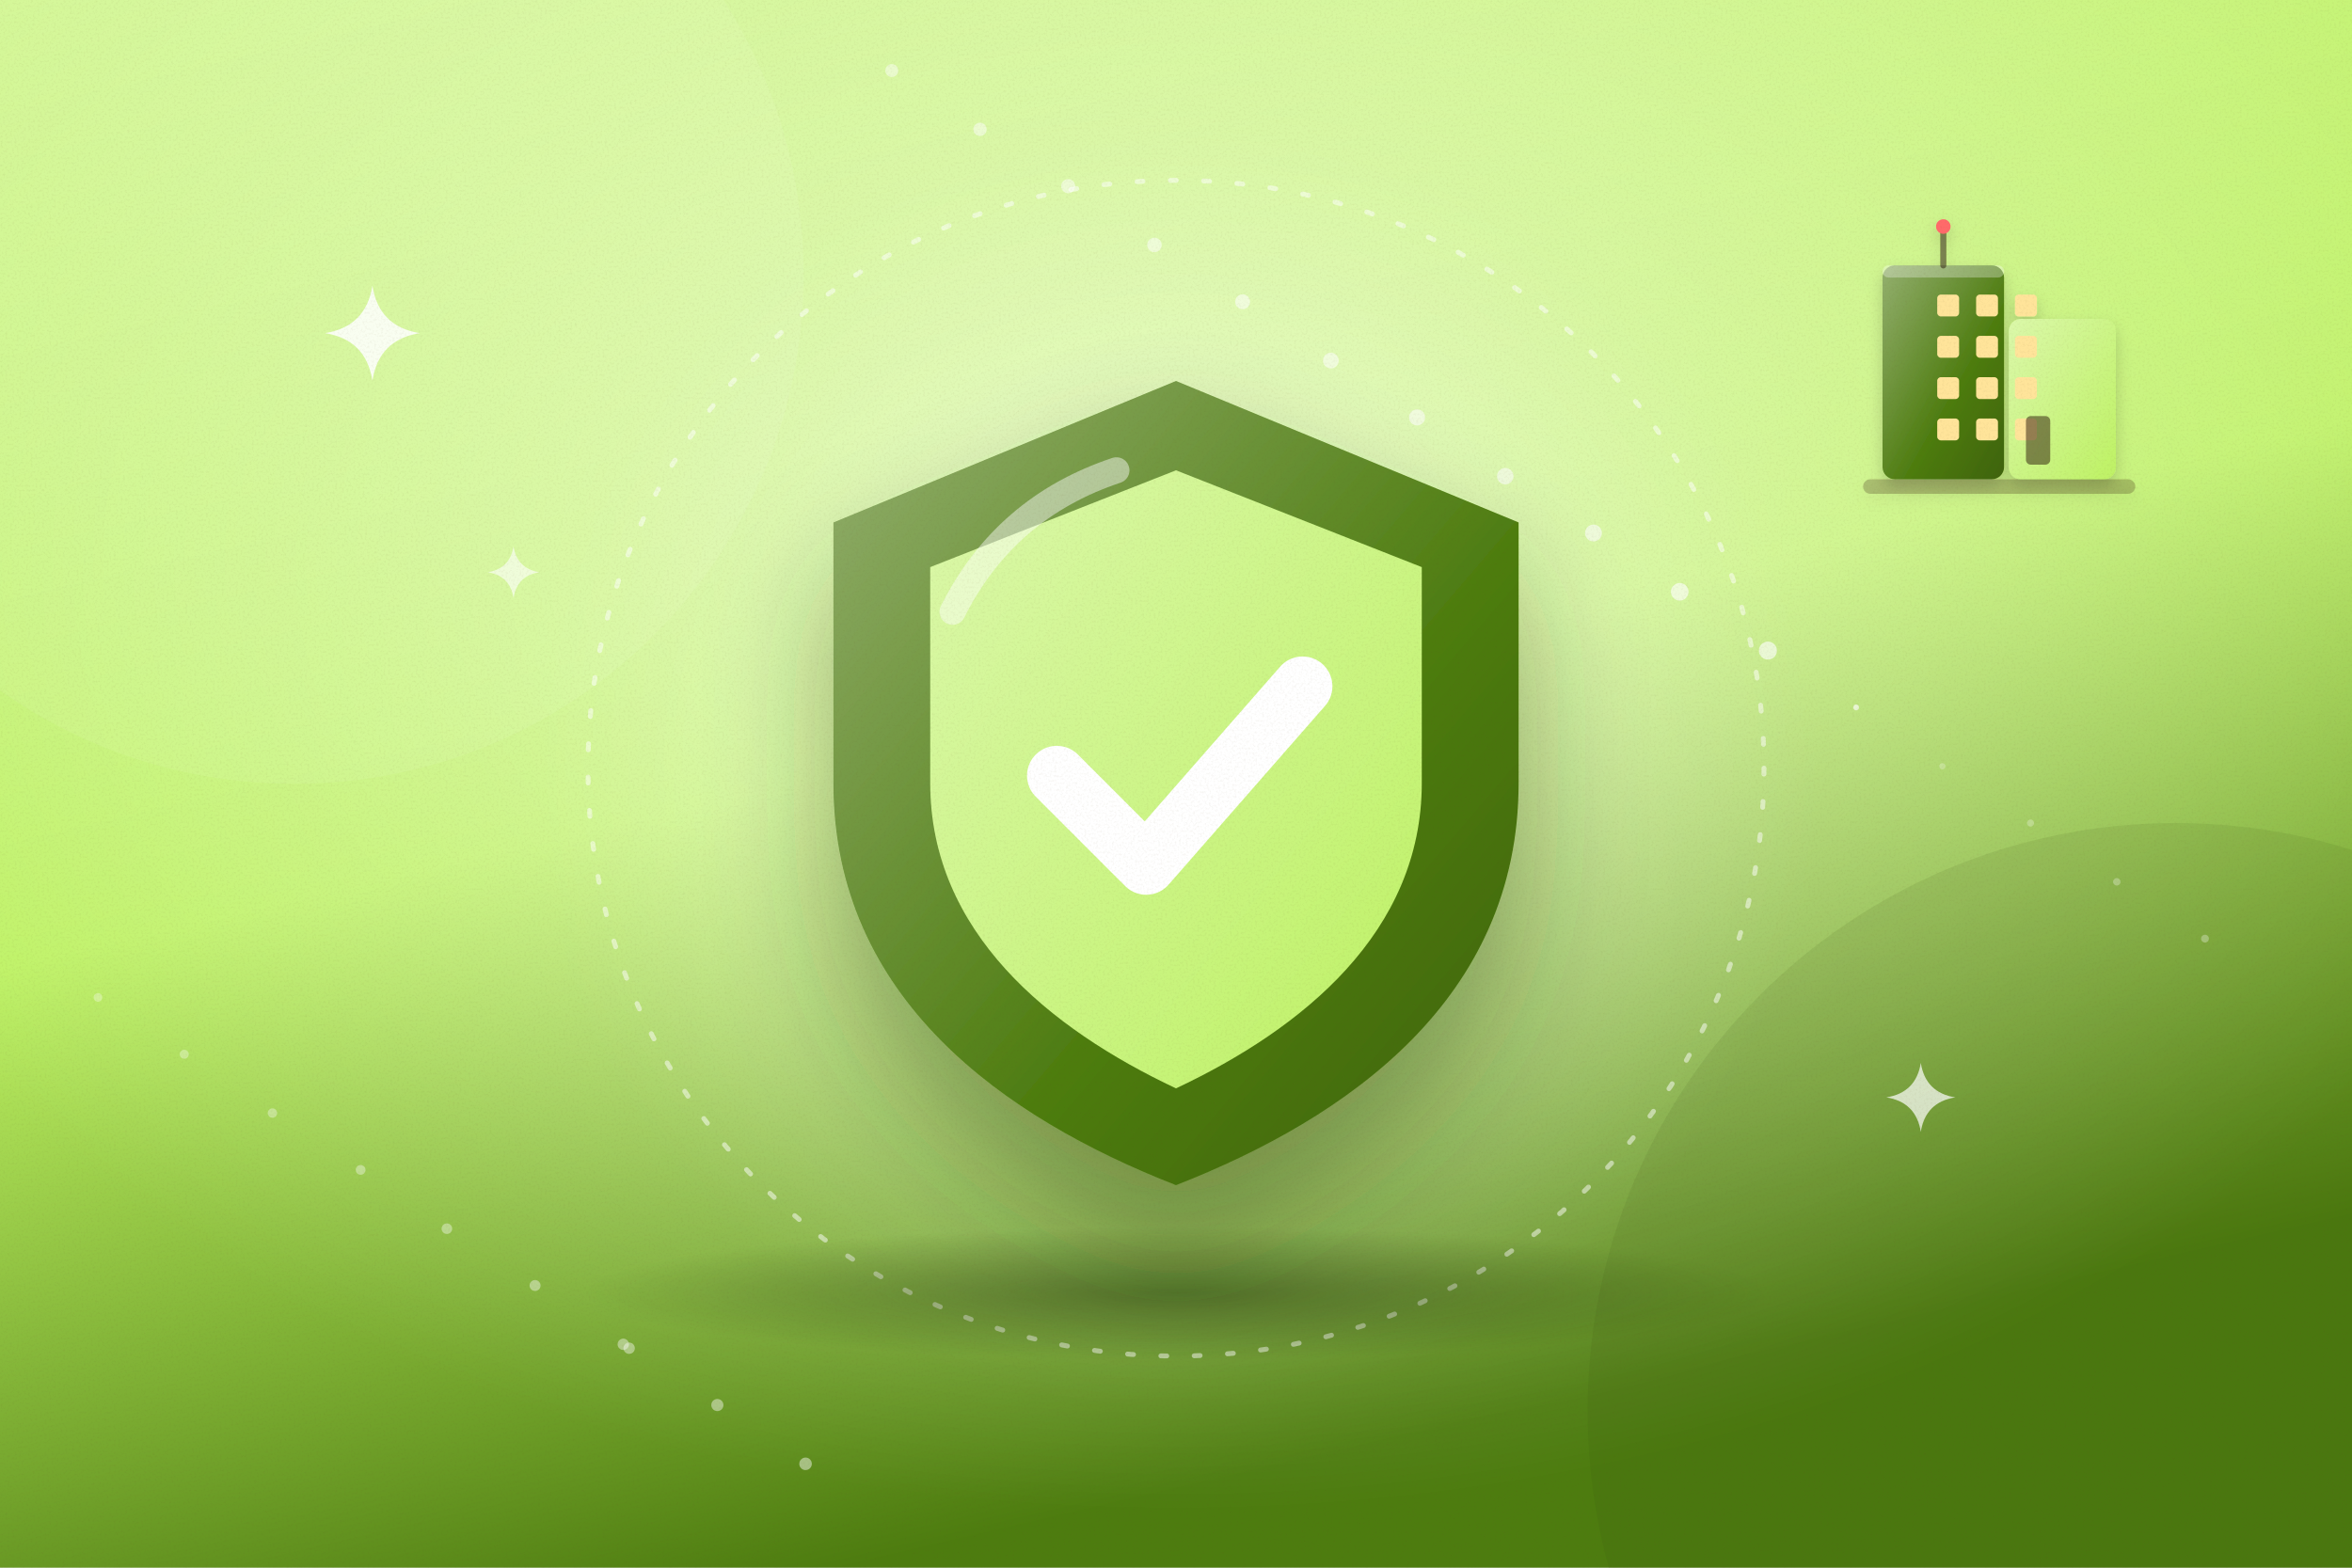
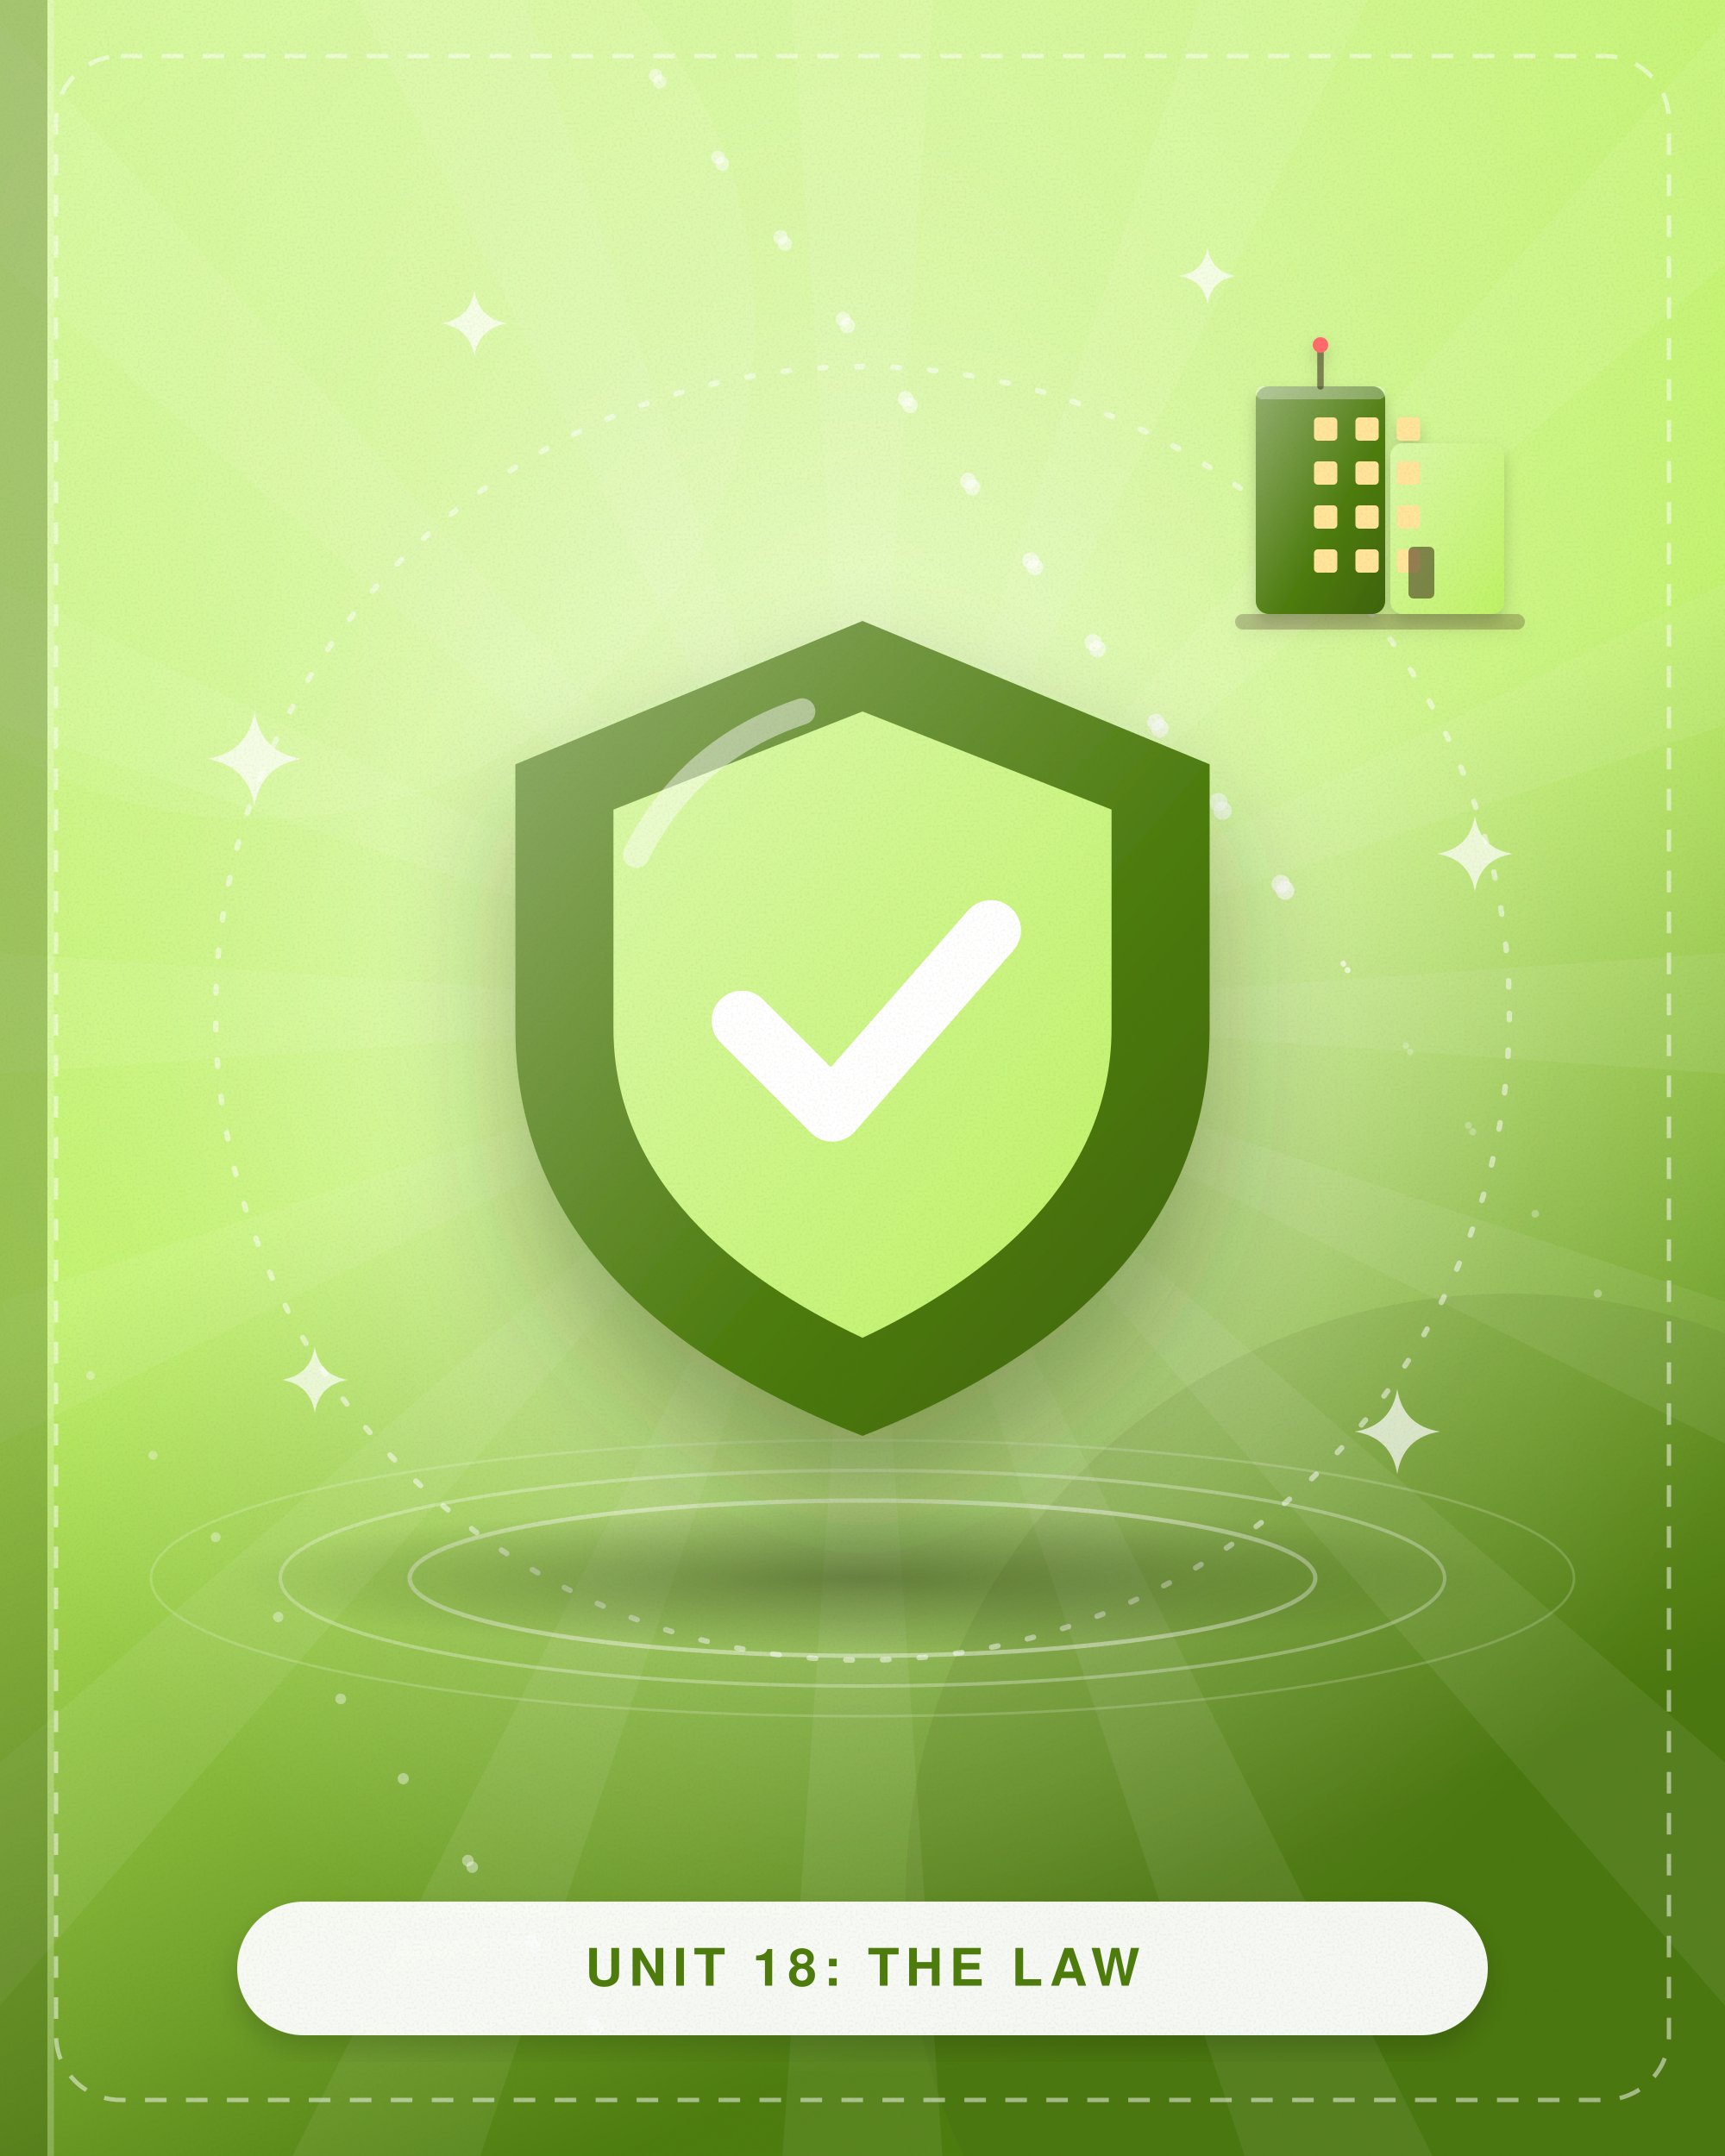
- <svg xmlns="http://www.w3.org/2000/svg" viewBox="0 0 1200 800" width="1200" height="800">
+ <svg xmlns="http://www.w3.org/2000/svg" viewBox="0 0 800 1000" width="800" height="1000">
  <defs>
    <linearGradient id="bg" x1="0" y1="0" x2="0.35" y2="1">
      <stop offset="0" stop-color="#d2f693" />
      <stop offset="0.55" stop-color="#BEF264" />
      <stop offset="1" stop-color="#4D7C0F" />
    </linearGradient>
    <radialGradient id="glow" cx="0.5" cy="0.36" r="0.6">
      <stop offset="0" stop-color="#FFFFFF" stop-opacity="0.55" />
      <stop offset="1" stop-color="#FFFFFF" stop-opacity="0" />
    </radialGradient>
    <radialGradient id="halo" cx="0.5" cy="0.5" r="0.5">
      <stop offset="0" stop-color="#FFFFFF" stop-opacity="0.28" />
      <stop offset="1" stop-color="#FFFFFF" stop-opacity="0" />
    </radialGradient>
    <radialGradient id="ground" cx="0.5" cy="0.5" r="0.5">
      <stop offset="0" stop-color="#1f3206" stop-opacity="0.45" />
      <stop offset="1" stop-color="#1f3206" stop-opacity="0" />
    </radialGradient>
    <linearGradient id="gA" x1="0" y1="0" x2="1" y2="1">
      <stop offset="0" stop-color="#94b06f" />
      <stop offset="0.6" stop-color="#4D7C0F" />
      <stop offset="1" stop-color="#3e630c" />
    </linearGradient>
    <linearGradient id="gB" x1="0" y1="0" x2="1" y2="1">
      <stop offset="0" stop-color="#dbf8aa" />
      <stop offset="1" stop-color="#BEF264" />
    </linearGradient>
    <radialGradient id="gS" cx="0.34" cy="0.3" r="0.85">
      <stop offset="0" stop-color="#b8cb9f" />
      <stop offset="0.55" stop-color="#4D7C0F" />
      <stop offset="1" stop-color="#34540a" />
    </radialGradient>
    <radialGradient id="gS2" cx="0.34" cy="0.3" r="0.85">
      <stop offset="0" stop-color="#e5fac1" />
      <stop offset="0.6" stop-color="#BEF264" />
      <stop offset="1" stop-color="#98c250" />
    </radialGradient>
    <linearGradient id="gP" x1="0" y1="0" x2="0" y2="1">
      <stop offset="0" stop-color="#FFFDF6" />
      <stop offset="1" stop-color="#F2E4C8" />
    </linearGradient>
    <filter id="drop" x="-40%" y="-40%" width="180%" height="190%">
      <feDropShadow dx="0" dy="18" stdDeviation="16" flood-color="#233807" flood-opacity="0.38" />
    </filter>
    <filter id="soft" x="-20%" y="-20%" width="140%" height="140%">
      <feDropShadow dx="0" dy="6" stdDeviation="6" flood-color="#000000" flood-opacity="0.18" />
    </filter>
    <filter id="speck" x="0" y="0" width="100%" height="100%">
      <feTurbulence type="fractalNoise" baseFrequency="0.85" numOctaves="3" seed="7" stitchTiles="stitch" />
      <feColorMatrix type="matrix" values="0 0 0 0 0.12  0 0 0 0 0.07  0 0 0 0 0.02  0 0 0 0.9 -0.42" />
    </filter>
    <clipPath id="front">
      <rect x="-240" y="0" width="480" height="240" />
    </clipPath>
  </defs>
-   <rect width="1200" height="800" fill="url(#bg)" />
-   <rect width="1200" height="800" fill="url(#glow)" />
-   <circle cx="150" cy="140" r="260" fill="#FFFFFF" opacity="0.07" />
-   <circle cx="1110" cy="720" r="300" fill="#2e4a09" opacity="0.10" />
-   <circle cx="321" cy="688" r="2.9" fill="#FFFFFF" opacity="0.41" />
-   <circle cx="366" cy="717" r="3.1" fill="#FFFFFF" opacity="0.43" />
-   <circle cx="411" cy="747" r="3.2" fill="#FFFFFF" opacity="0.45" />
-   <circle cx="455" cy="36" r="3.3" fill="#FFFFFF" opacity="0.46" />
-   <circle cx="500" cy="66" r="3.4" fill="#FFFFFF" opacity="0.48" />
-   <circle cx="545" cy="95" r="3.6" fill="#FFFFFF" opacity="0.49" />
-   <circle cx="589" cy="125" r="3.7" fill="#FFFFFF" opacity="0.51" />
-   <circle cx="634" cy="154" r="3.8" fill="#FFFFFF" opacity="0.53" />
-   <circle cx="679" cy="184" r="4.0" fill="#FFFFFF" opacity="0.54" />
-   <circle cx="723" cy="213" r="4.1" fill="#FFFFFF" opacity="0.56" />
-   <circle cx="768" cy="243" r="4.2" fill="#FFFFFF" opacity="0.57" />
-   <circle cx="813" cy="272" r="4.3" fill="#FFFFFF" opacity="0.59" />
-   <circle cx="857" cy="302" r="4.5" fill="#FFFFFF" opacity="0.61" />
-   <circle cx="902" cy="332" r="4.6" fill="#FFFFFF" opacity="0.62" />
-   <circle cx="947" cy="361" r="1.5" fill="#FFFFFF" opacity="0.64" />
-   <circle cx="991" cy="391" r="1.6" fill="#FFFFFF" opacity="0.25" />
-   <circle cx="1036" cy="420" r="1.8" fill="#FFFFFF" opacity="0.27" />
-   <circle cx="1080" cy="450" r="1.9" fill="#FFFFFF" opacity="0.29" />
-   <circle cx="1125" cy="479" r="2.0" fill="#FFFFFF" opacity="0.30" />
-   <circle cx="50" cy="509" r="2.2" fill="#FFFFFF" opacity="0.32" />
-   <circle cx="94" cy="538" r="2.3" fill="#FFFFFF" opacity="0.33" />
-   <circle cx="139" cy="568" r="2.4" fill="#FFFFFF" opacity="0.35" />
-   <circle cx="184" cy="597" r="2.5" fill="#FFFFFF" opacity="0.37" />
-   <circle cx="228" cy="627" r="2.7" fill="#FFFFFF" opacity="0.38" />
-   <circle cx="273" cy="656" r="2.8" fill="#FFFFFF" opacity="0.40" />
-   <circle cx="318" cy="686" r="2.9" fill="#FFFFFF" opacity="0.41" />
-   <circle cx="600" cy="392" r="300" fill="none" stroke="#FFFFFF" stroke-width="2.5" stroke-dasharray="3 14" stroke-linecap="round" opacity="0.5" />
-   <circle cx="600" cy="392" r="330" fill="url(#halo)" />
-   <ellipse cx="600" cy="660" rx="300" ry="34" fill="url(#ground)" />
-   <g transform="translate(600 392) scale(1.9)" filter="url(#drop)">
+   <rect width="800" height="1000" fill="url(#bg)" />
+   <rect width="800" height="1000" fill="url(#glow)" />
+   <circle cx="120" cy="150" r="230" fill="#FFFFFF" opacity="0.07" />
+   <circle cx="700" cy="880" r="280" fill="#2e4a09" opacity="0.10" />
+   <circle cx="219" cy="866" r="2.7" fill="#FFFFFF" opacity="0.41" />
+   <circle cx="248" cy="903" r="2.9" fill="#FFFFFF" opacity="0.43" />
+   <circle cx="277" cy="941" r="3.0" fill="#FFFFFF" opacity="0.45" />
+   <circle cx="306" cy="38" r="3.1" fill="#FFFFFF" opacity="0.46" />
+   <circle cx="335" cy="76" r="3.2" fill="#FFFFFF" opacity="0.48" />
+   <circle cx="364" cy="113" r="3.3" fill="#FFFFFF" opacity="0.49" />
+   <circle cx="393" cy="151" r="3.5" fill="#FFFFFF" opacity="0.51" />
+   <circle cx="422" cy="188" r="3.6" fill="#FFFFFF" opacity="0.53" />
+   <circle cx="451" cy="226" r="3.7" fill="#FFFFFF" opacity="0.54" />
+   <circle cx="480" cy="263" r="3.8" fill="#FFFFFF" opacity="0.56" />
+   <circle cx="509" cy="301" r="3.9" fill="#FFFFFF" opacity="0.57" />
+   <circle cx="538" cy="338" r="4.1" fill="#FFFFFF" opacity="0.59" />
+   <circle cx="567" cy="376" r="4.2" fill="#FFFFFF" opacity="0.61" />
+   <circle cx="596" cy="413" r="4.3" fill="#FFFFFF" opacity="0.62" />
+   <circle cx="625" cy="450" r="1.4" fill="#FFFFFF" opacity="0.64" />
+   <circle cx="654" cy="488" r="1.5" fill="#FFFFFF" opacity="0.25" />
+   <circle cx="683" cy="525" r="1.7" fill="#FFFFFF" opacity="0.27" />
+   <circle cx="712" cy="563" r="1.8" fill="#FFFFFF" opacity="0.29" />
+   <circle cx="741" cy="600" r="1.9" fill="#FFFFFF" opacity="0.30" />
+   <circle cx="42" cy="638" r="2.0" fill="#FFFFFF" opacity="0.32" />
+   <circle cx="71" cy="675" r="2.1" fill="#FFFFFF" opacity="0.33" />
+   <circle cx="100" cy="713" r="2.3" fill="#FFFFFF" opacity="0.35" />
+   <circle cx="129" cy="750" r="2.4" fill="#FFFFFF" opacity="0.37" />
+   <circle cx="158" cy="788" r="2.5" fill="#FFFFFF" opacity="0.38" />
+   <circle cx="187" cy="825" r="2.6" fill="#FFFFFF" opacity="0.40" />
+   <circle cx="217" cy="863" r="2.7" fill="#FFFFFF" opacity="0.41" />
+   <circle cx="246" cy="900" r="2.9" fill="#FFFFFF" opacity="0.43" />
+   <circle cx="275" cy="938" r="3.0" fill="#FFFFFF" opacity="0.44" />
+   <circle cx="304" cy="35" r="3.1" fill="#FFFFFF" opacity="0.46" />
+   <circle cx="333" cy="73" r="3.2" fill="#FFFFFF" opacity="0.48" />
+   <circle cx="362" cy="110" r="3.3" fill="#FFFFFF" opacity="0.49" />
+   <circle cx="391" cy="148" r="3.4" fill="#FFFFFF" opacity="0.51" />
+   <circle cx="420" cy="185" r="3.6" fill="#FFFFFF" opacity="0.52" />
+   <circle cx="449" cy="223" r="3.7" fill="#FFFFFF" opacity="0.54" />
+   <circle cx="478" cy="260" r="3.8" fill="#FFFFFF" opacity="0.56" />
+   <circle cx="507" cy="298" r="3.9" fill="#FFFFFF" opacity="0.57" />
+   <circle cx="536" cy="335" r="4.0" fill="#FFFFFF" opacity="0.59" />
+   <circle cx="565" cy="372" r="4.2" fill="#FFFFFF" opacity="0.60" />
+   <circle cx="594" cy="410" r="4.3" fill="#FFFFFF" opacity="0.62" />
+   <circle cx="623" cy="447" r="1.4" fill="#FFFFFF" opacity="0.64" />
+   <circle cx="652" cy="485" r="1.5" fill="#FFFFFF" opacity="0.25" />
+   <circle cx="681" cy="522" r="1.6" fill="#FFFFFF" opacity="0.27" />
+   <path d="M400 470L1297.8 407.1L1297.8 532.9Z" fill="#FFFFFF" opacity="0.07" />
+   <path d="M400 470L1253.5 755.4L1205.4 871.7Z" fill="#FFFFFF" opacity="0.07" />
+   <path d="M400 470L1079.3 1060.3L990.3 1149.3Z" fill="#FFFFFF" opacity="0.07" />
+   <path d="M400 470L801.7 1275.4L685.4 1323.5Z" fill="#FFFFFF" opacity="0.07" />
+   <path d="M400 470L462.9 1367.8L337.1 1367.8Z" fill="#FFFFFF" opacity="0.07" />
+   <path d="M400 470L114.6 1323.5L-1.7 1275.4Z" fill="#FFFFFF" opacity="0.07" />
+   <path d="M400 470L-190.3 1149.3L-279.3 1060.3Z" fill="#FFFFFF" opacity="0.07" />
+   <path d="M400 470L-405.4 871.7L-453.5 755.4Z" fill="#FFFFFF" opacity="0.07" />
+   <path d="M400 470L-497.8 532.9L-497.8 407.1Z" fill="#FFFFFF" opacity="0.07" />
+   <path d="M400 470L-453.5 184.6L-405.4 68.3Z" fill="#FFFFFF" opacity="0.07" />
+   <path d="M400 470L-279.3 -120.3L-190.3 -209.3Z" fill="#FFFFFF" opacity="0.07" />
+   <path d="M400 470L-1.7 -335.4L114.6 -383.5Z" fill="#FFFFFF" opacity="0.07" />
+   <path d="M400 470L337.1 -427.8L462.9 -427.8Z" fill="#FFFFFF" opacity="0.07" />
+   <path d="M400 470L685.4 -383.5L801.7 -335.4Z" fill="#FFFFFF" opacity="0.07" />
+   <path d="M400 470L990.3 -209.3L1079.3 -120.3Z" fill="#FFFFFF" opacity="0.07" />
+   <path d="M400 470L1205.4 68.3L1253.5 184.6Z" fill="#FFFFFF" opacity="0.07" />
+   <rect x="26" y="26" width="748" height="948" rx="30" fill="none" stroke="#FFFFFF" stroke-width="2" stroke-dasharray="10 9" opacity="0.5" />
+   <rect x="0" y="0" width="22" height="1000" fill="#2a4408" opacity="0.28" />
+   <rect x="22" y="0" width="3" height="1000" fill="#FFFFFF" opacity="0.22" />
+   <circle cx="400" cy="470" r="300" fill="none" stroke="#FFFFFF" stroke-width="2.5" stroke-dasharray="3 14" stroke-linecap="round" opacity="0.5" />
+   <circle cx="400" cy="470" r="330" fill="url(#halo)" />
+   <ellipse cx="400" cy="732" rx="210" ry="36" fill="none" stroke="#FFFFFF" stroke-width="2.0" opacity="0.42" />
+   <ellipse cx="400" cy="732" rx="270" ry="50" fill="none" stroke="#FFFFFF" stroke-width="1.6" opacity="0.30" />
+   <ellipse cx="400" cy="732" rx="330" ry="64" fill="none" stroke="#FFFFFF" stroke-width="1.2" opacity="0.18" />
+   <ellipse cx="400" cy="732" rx="300" ry="34" fill="url(#ground)" />
+   <g transform="translate(400 470) scale(1.75)" filter="url(#drop)">
    <path d="M0-104L92-66V4C92 62 46 94 0 112C-46 94-92 62-92 4V-66Z" fill="url(#gA)" />
    <path d="M0-80L66-54V4C66 44 34 70 0 86C-34 70-66 44-66 4V-54Z" fill="url(#gB)" />
    <path d="M-32 2L-8 26L34-22" stroke="#FFFFFF" stroke-width="16" fill="none" stroke-linecap="round" stroke-linejoin="round" />
    <path d="M-60-42Q-46-70-16-80" stroke="#FFFFFF" stroke-width="7" fill="none" stroke-linecap="round" opacity=".45" />
  </g>
-   <g transform="translate(1020 190) scale(0.62)" filter="url(#soft)">
+   <g transform="translate(640 232) scale(0.6)" filter="url(#soft)">
    <rect x="-96" y="-88" width="100" height="176" rx="10" fill="url(#gA)" />
    <rect x="8" y="-44" width="88" height="132" rx="10" fill="url(#gB)" />
    <rect x="-96" y="-88" width="100" height="10" rx="5" fill="#FFFFFF" opacity=".3" />
    <rect x="-51" y="-64" width="18" height="18" rx="3" fill="#FFE49A" />
    <rect x="-51" y="-30" width="18" height="18" rx="3" fill="#FFE49A" />
    <rect x="-51" y="4" width="18" height="18" rx="3" fill="#FFE49A" />
    <rect x="-51" y="38" width="18" height="18" rx="3" fill="#FFE49A" />
    <rect x="-19" y="-64" width="18" height="18" rx="3" fill="#FFE49A" />
    <rect x="-19" y="-30" width="18" height="18" rx="3" fill="#FFE49A" />
    <rect x="-19" y="4" width="18" height="18" rx="3" fill="#FFE49A" />
    <rect x="-19" y="38" width="18" height="18" rx="3" fill="#FFE49A" />
    <rect x="13" y="-64" width="18" height="18" rx="3" fill="#FFE49A" />
    <rect x="13" y="-30" width="18" height="18" rx="3" fill="#FFE49A" />
    <rect x="13" y="4" width="18" height="18" rx="3" fill="#FFE49A" />
    <rect x="13" y="38" width="18" height="18" rx="3" fill="#FFE49A" />
    <rect x="22" y="36" width="20" height="40" rx="4" fill="#2A1808" opacity=".5" />
    <path d="M-46 -88V-116" stroke="#2A1808" stroke-width="5" stroke-linecap="round" opacity=".5" />
    <circle cx="-46" cy="-120" r="6" fill="#FF6B6B" />
    <rect x="-112" y="88" width="224" height="12" rx="6" fill="#2A1808" opacity=".22" />
  </g>
-   <path transform="translate(190 170) scale(1.1)" d="M0 -22Q3 -3 22 0Q3 3 0 22Q-3 3 -22 0Q-3 -3 0 -22Z" fill="#FFFFFF" opacity="0.85" />
-   <path transform="translate(262 292) scale(0.6)" d="M0 -22Q3 -3 22 0Q3 3 0 22Q-3 3 -22 0Q-3 -3 0 -22Z" fill="#FFFFFF" opacity="0.6" />
-   <path transform="translate(980 560) scale(0.8)" d="M0 -22Q3 -3 22 0Q3 3 0 22Q-3 3 -22 0Q-3 -3 0 -22Z" fill="#FFFFFF" opacity="0.7" />
-   <rect width="1200" height="800" filter="url(#speck)" opacity="0.16" />
+   <path transform="translate(118 352) scale(1)" d="M0 -22Q3 -3 22 0Q3 3 0 22Q-3 3 -22 0Q-3 -3 0 -22Z" fill="#FFFFFF" opacity="0.7" />
+   <path transform="translate(684 396) scale(0.8)" d="M0 -22Q3 -3 22 0Q3 3 0 22Q-3 3 -22 0Q-3 -3 0 -22Z" fill="#FFFFFF" opacity="0.7" />
+   <path transform="translate(146 640) scale(0.7)" d="M0 -22Q3 -3 22 0Q3 3 0 22Q-3 3 -22 0Q-3 -3 0 -22Z" fill="#FFFFFF" opacity="0.7" />
+   <path transform="translate(648 664) scale(0.9)" d="M0 -22Q3 -3 22 0Q3 3 0 22Q-3 3 -22 0Q-3 -3 0 -22Z" fill="#FFFFFF" opacity="0.7" />
+   <path transform="translate(560 128) scale(0.6)" d="M0 -22Q3 -3 22 0Q3 3 0 22Q-3 3 -22 0Q-3 -3 0 -22Z" fill="#FFFFFF" opacity="0.7" />
+   <path transform="translate(220 150) scale(0.7)" d="M0 -22Q3 -3 22 0Q3 3 0 22Q-3 3 -22 0Q-3 -3 0 -22Z" fill="#FFFFFF" opacity="0.7" />
+   <g filter="url(#soft)">
+     <rect x="110" y="882" width="580" height="62" rx="31" fill="#FFFFFF" opacity="0.94" />
+     <text x="400" y="921" text-anchor="middle" font-family="Helvetica, Arial, sans-serif" font-size="24" font-weight="800" letter-spacing="3" fill="#4D7C0F">UNIT 18: THE LAW</text>
+   </g>
+   <rect width="800" height="1000" filter="url(#speck)" opacity="0.16" />
</svg>
